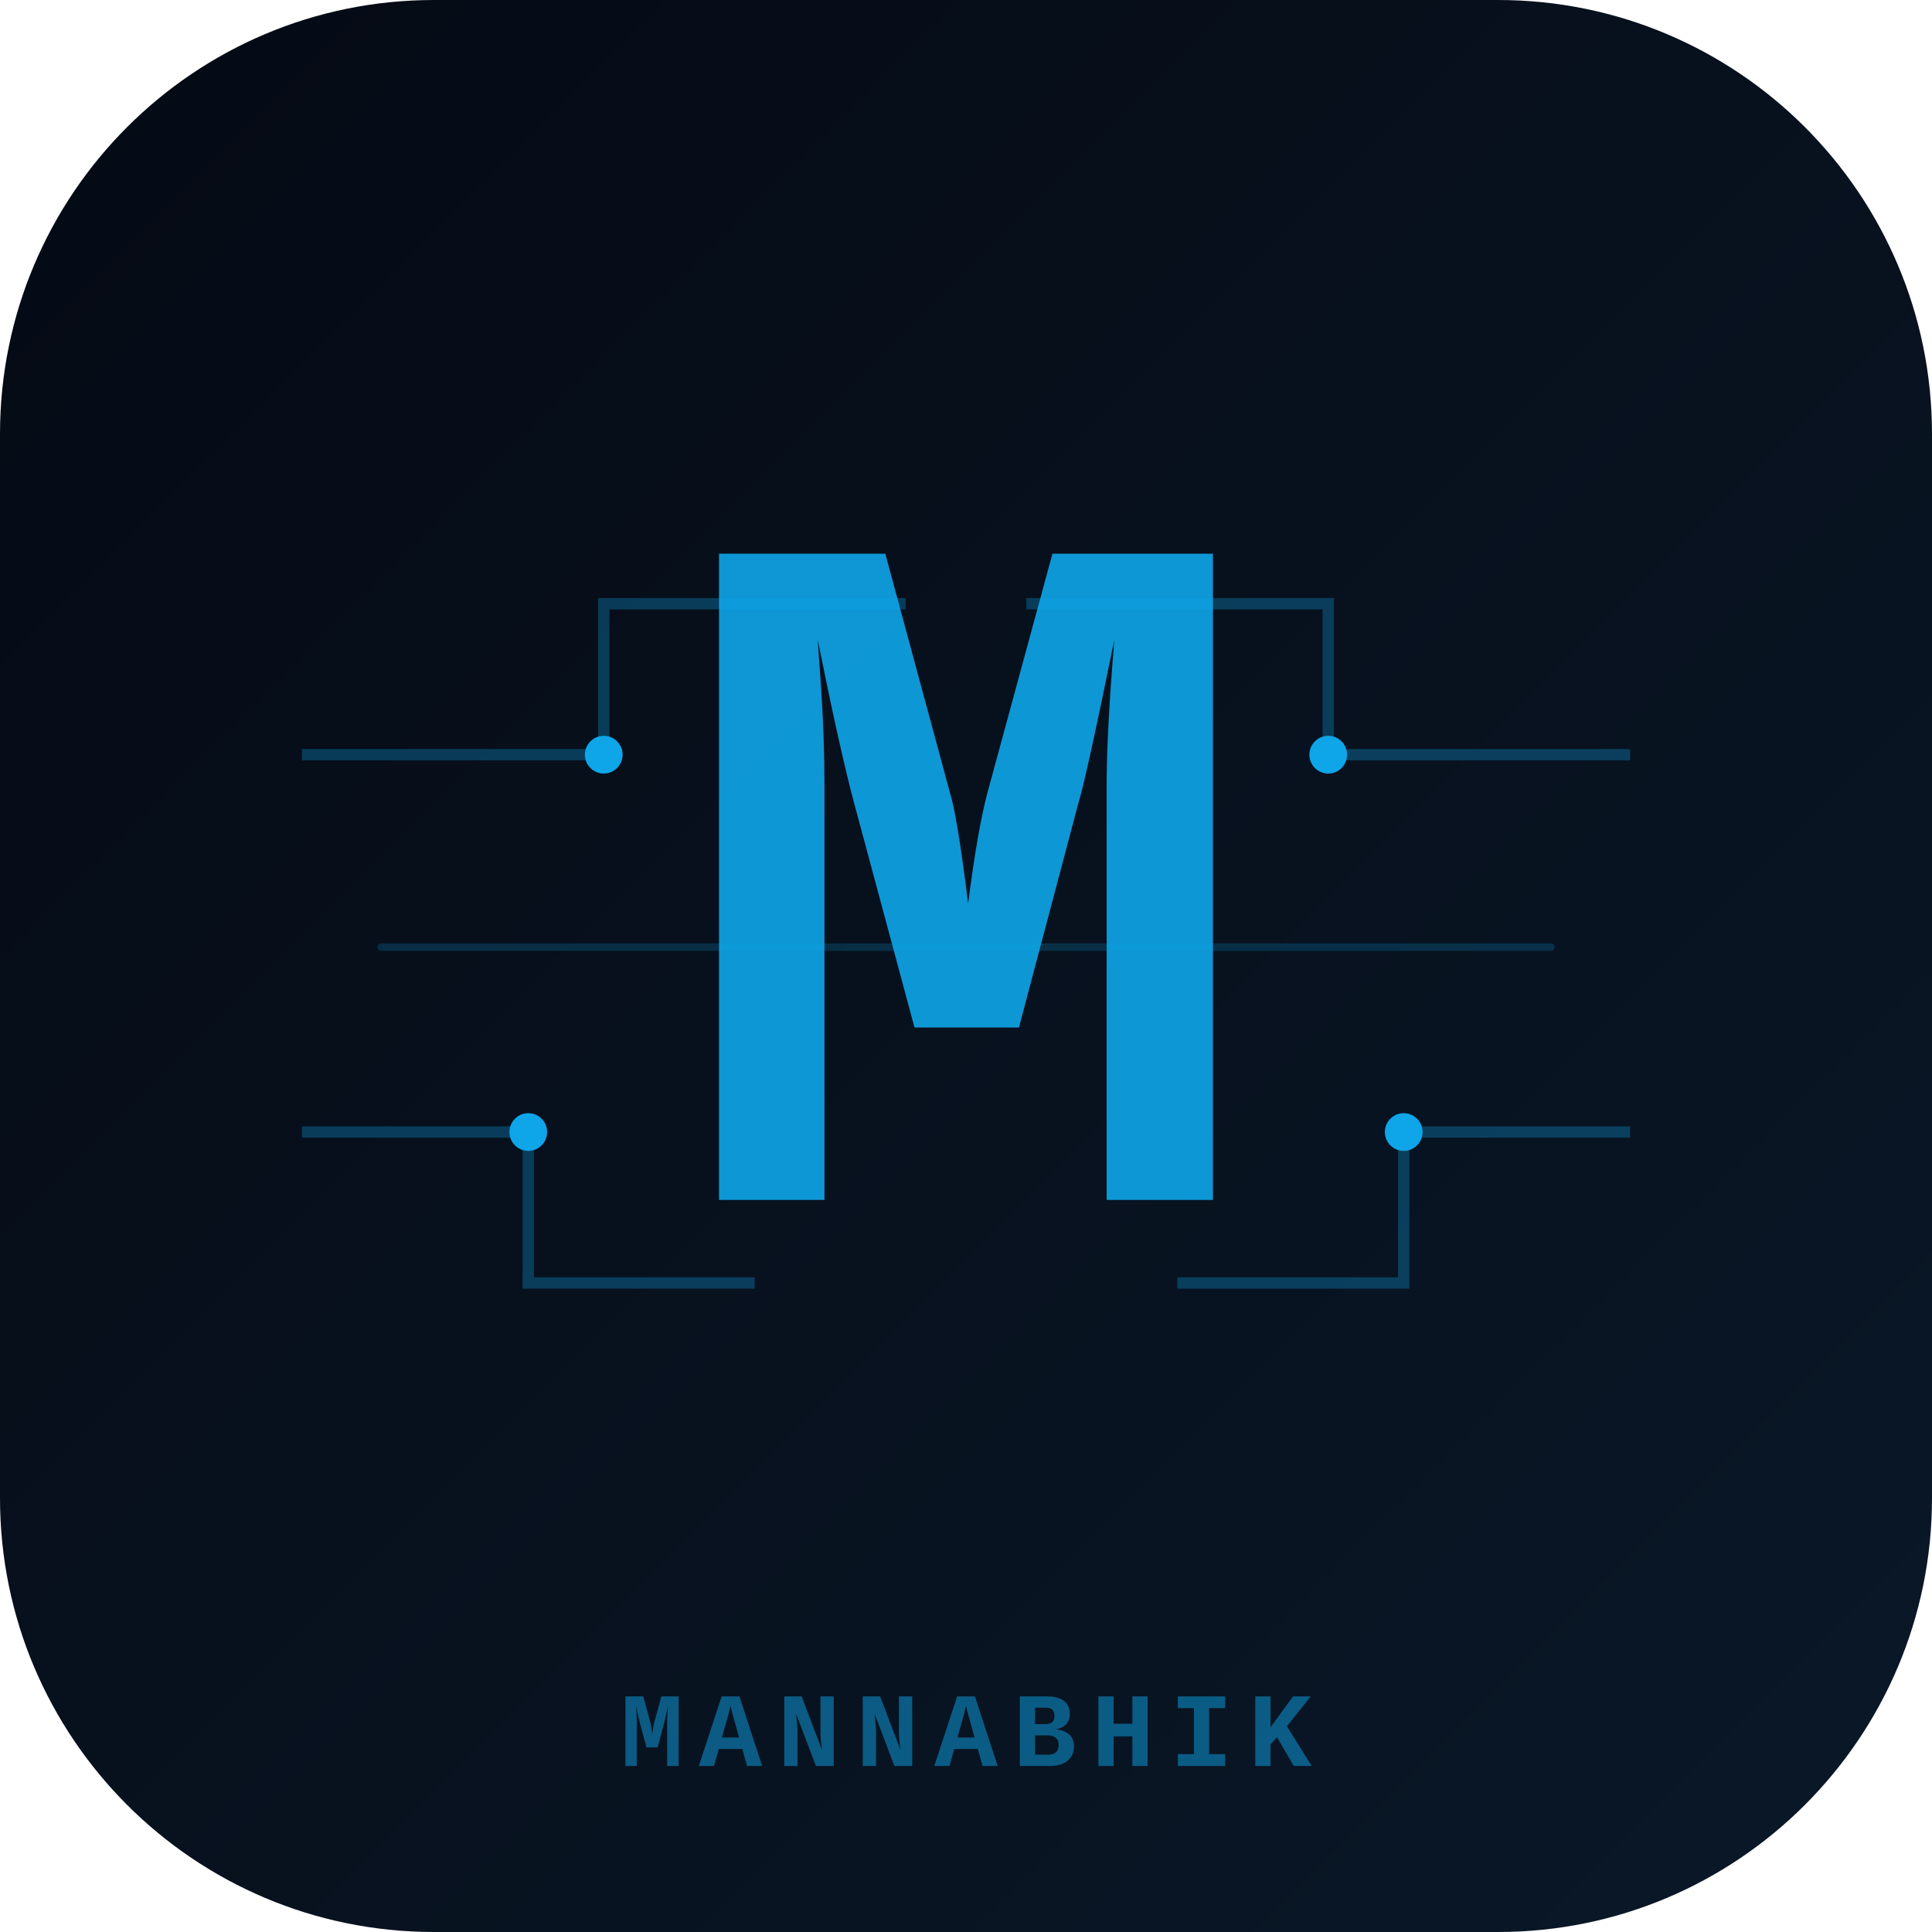
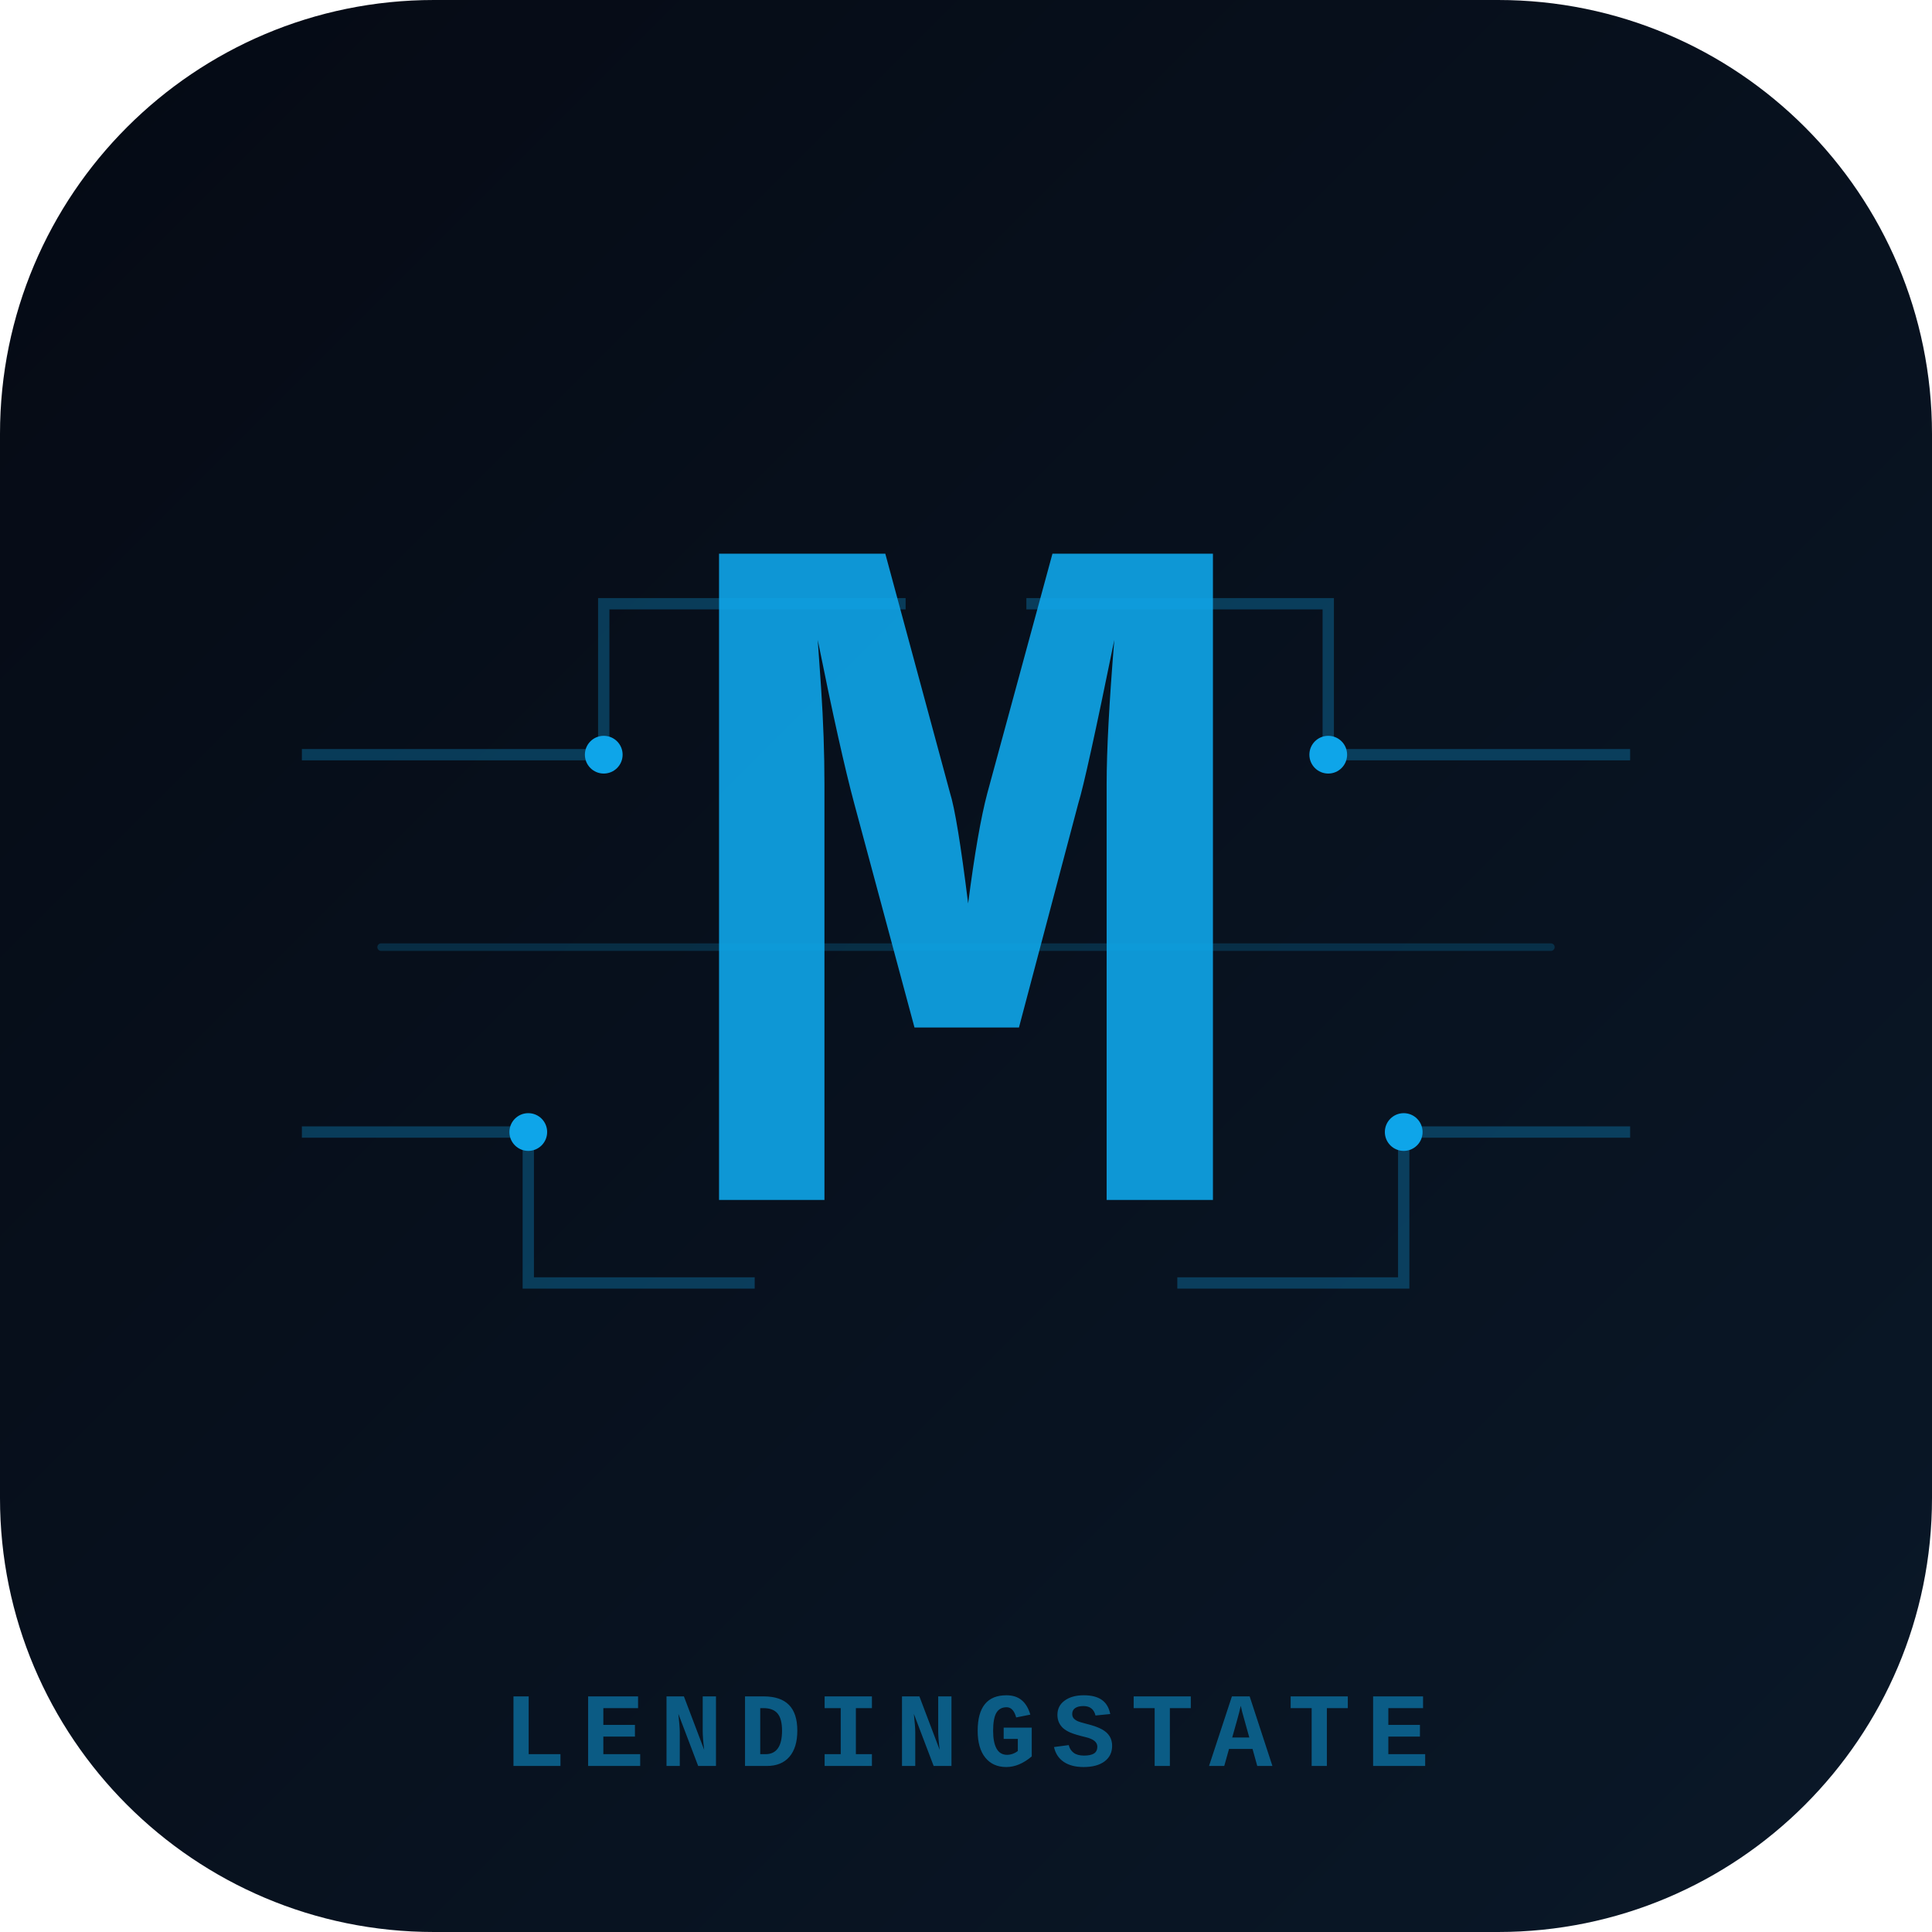
<svg xmlns="http://www.w3.org/2000/svg" viewBox="0 0 512 512">
  <defs>
    <linearGradient id="g15bg" x1="0%" y1="0%" x2="100%" y2="100%">
      <stop offset="0%" stop-color="#050A14" />
      <stop offset="100%" stop-color="#0A1828" />
    </linearGradient>
  </defs>
  <rect width="512" height="512" rx="115" fill="url(#g15bg)" />
  <path d="M 80 200 L 160 200 L 160 160 L 240 160" fill="none" stroke="rgba(14,165,233,0.3)" stroke-width="3" />
  <path d="M 80 300 L 140 300 L 140 340 L 200 340" fill="none" stroke="rgba(14,165,233,0.3)" stroke-width="3" />
  <path d="M 432 200 L 352 200 L 352 160 L 272 160" fill="none" stroke="rgba(14,165,233,0.3)" stroke-width="3" />
  <path d="M 432 300 L 372 300 L 372 340 L 312 340" fill="none" stroke="rgba(14,165,233,0.3)" stroke-width="3" />
  <circle cx="160" cy="200" r="5" fill="#0EA5E9" />
  <circle cx="140" cy="300" r="5" fill="#0EA5E9" />
  <circle cx="352" cy="200" r="5" fill="#0EA5E9" />
  <circle cx="372" cy="300" r="5" fill="#0EA5E9" />
  <text x="256" y="318" text-anchor="middle" font-family="Courier New,monospace" font-size="260" font-weight="700" fill="#0EA5E9" opacity="0.9">M</text>
  <rect x="100" y="250" width="312" height="2" rx="1" fill="rgba(14,165,233,0.2)" />
-   <text x="256" y="468" text-anchor="middle" font-family="Courier New,monospace" font-size="28" font-weight="700" fill="rgba(14,165,233,0.5)" letter-spacing="4">MANNABHIK</text>
+   <text x="256" y="468" text-anchor="middle" font-family="Courier New,monospace" font-size="28" font-weight="700" fill="rgba(14,165,233,0.5)" letter-spacing="4">LENDINGSTATE</text>
</svg>
